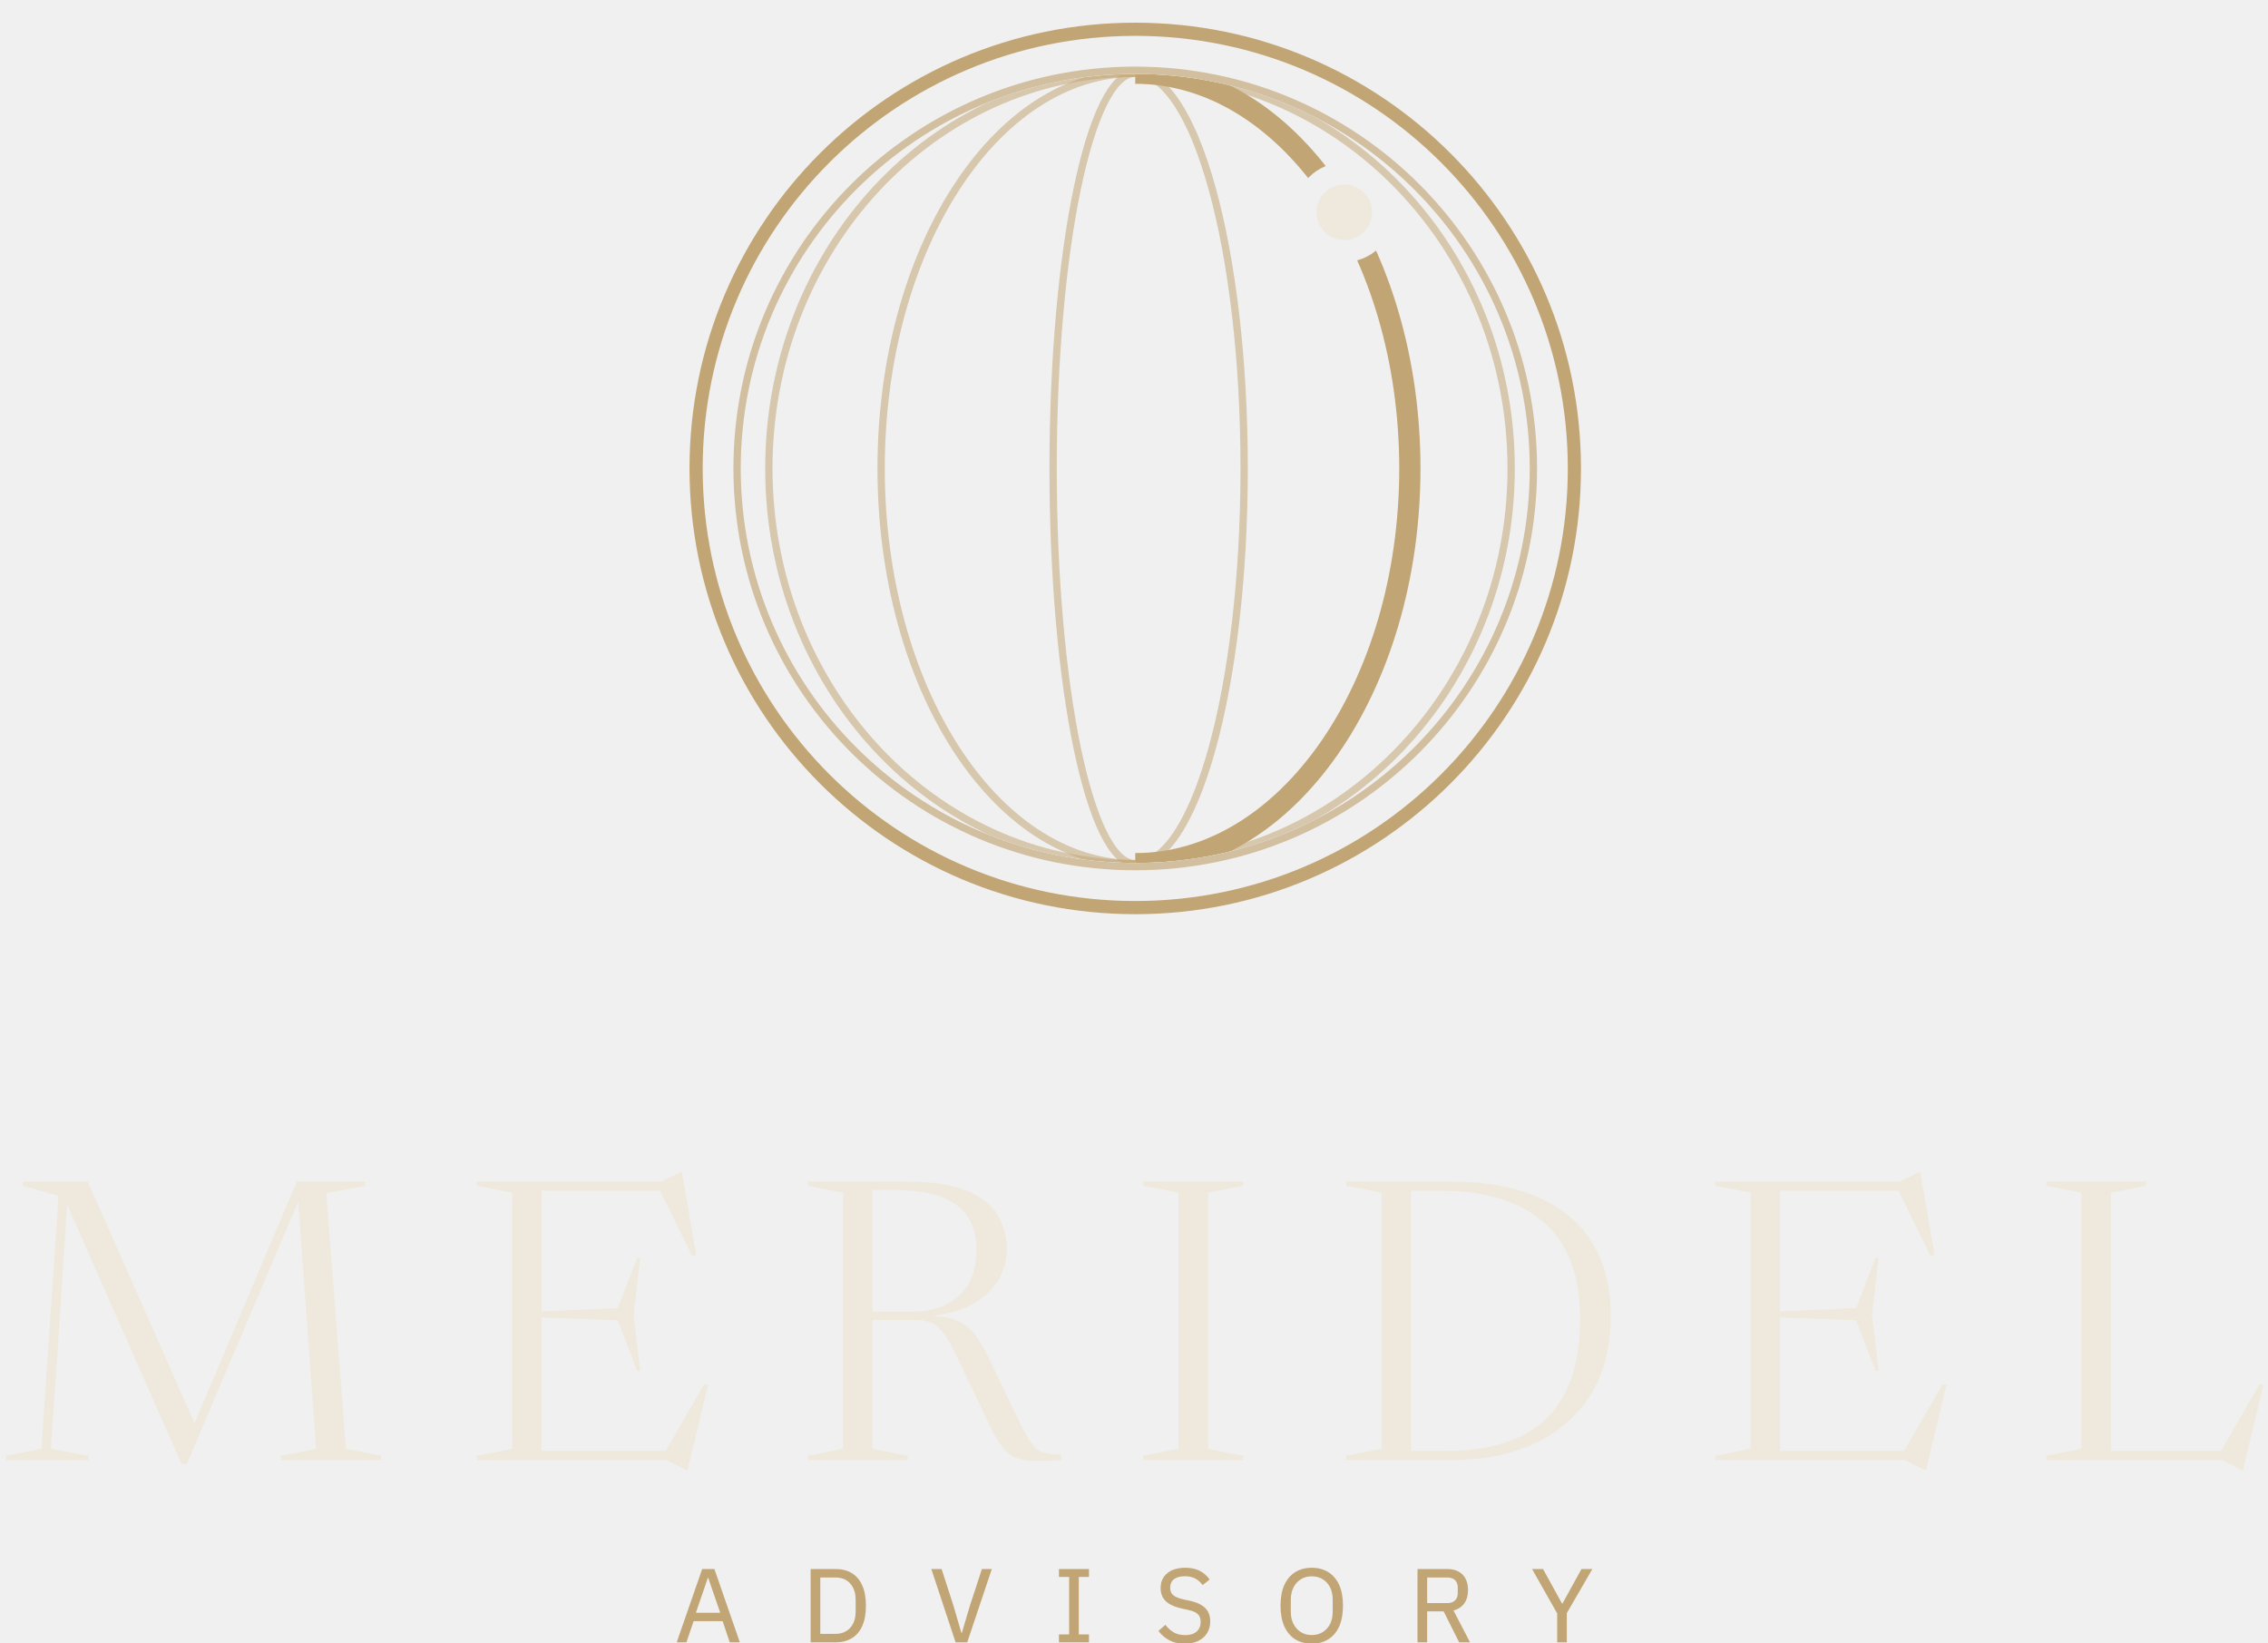
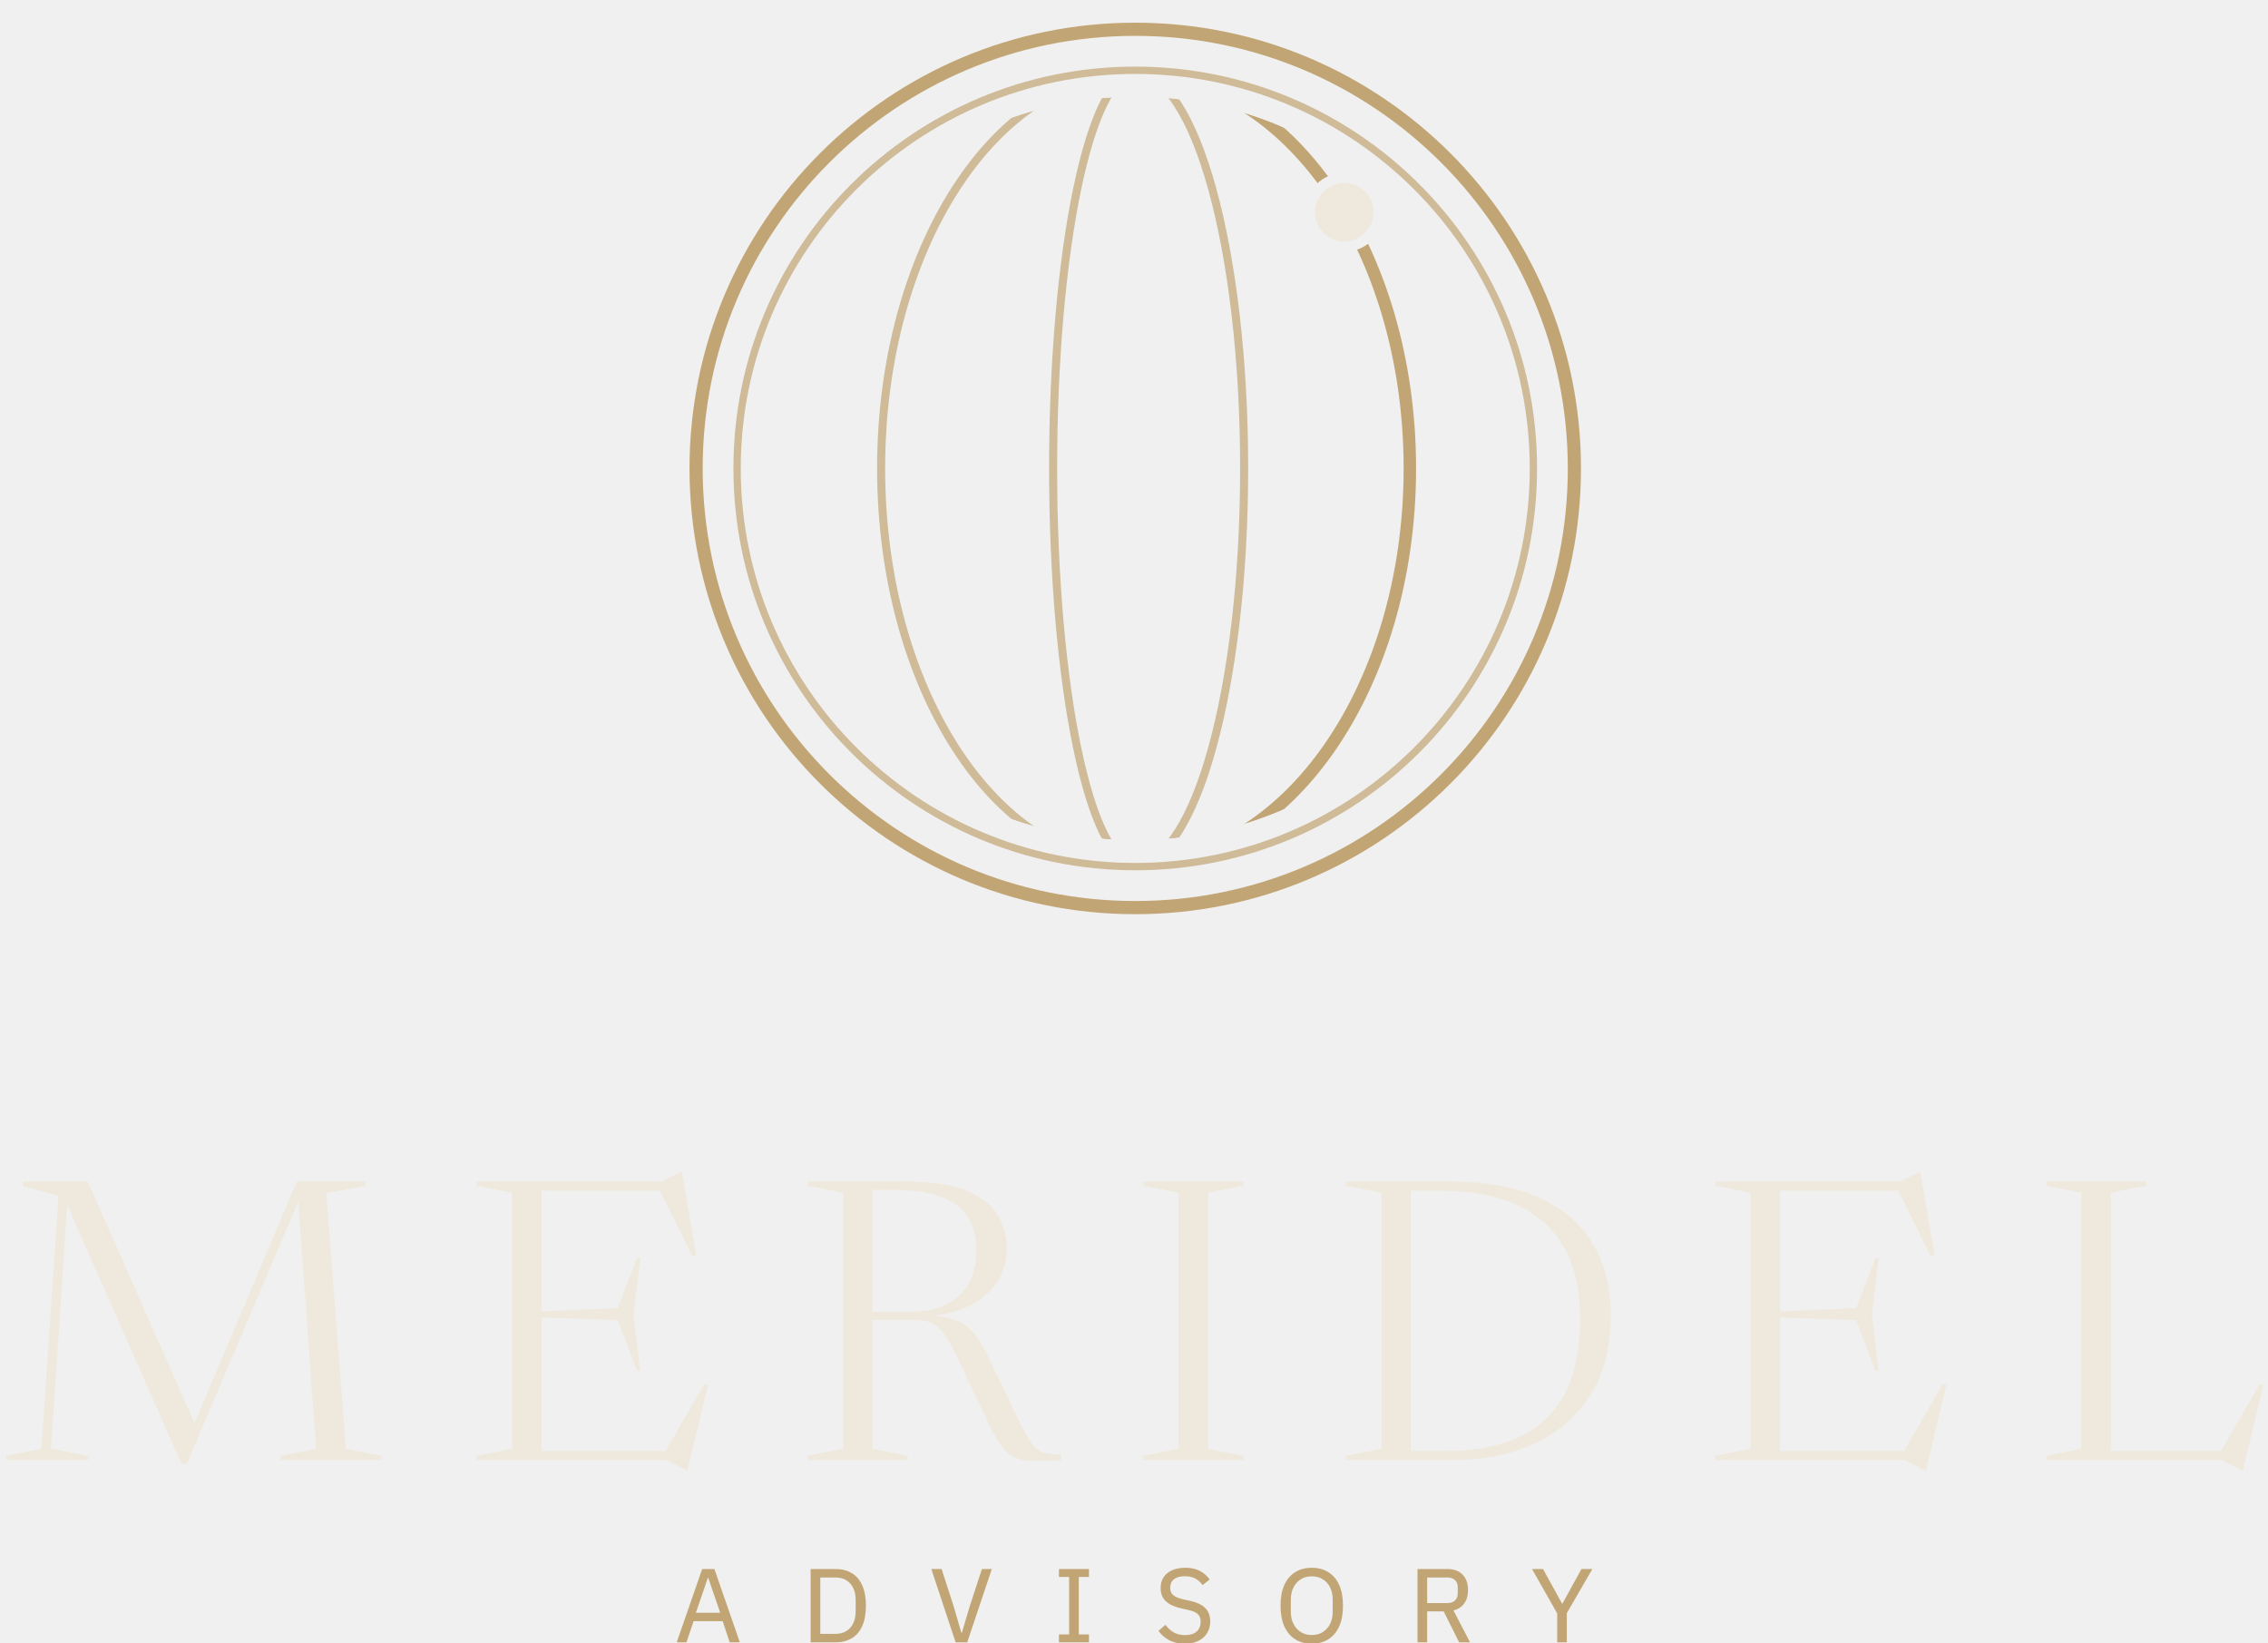
<svg xmlns="http://www.w3.org/2000/svg" viewBox="0 0 291.28 210.92" width="291.28" height="210.92" role="img" aria-label="Meridel Advisory">
  <g transform="translate(85.64 0) scale(1.88)">
    <defs>
      <clipPath id="d-in">
-         <circle cx="32" cy="32" r="26.95" />
+         <circle cx="32" cy="32" r="25.4" />
      </clipPath>
      <mask id="d-gap" maskUnits="userSpaceOnUse" x="0" y="0" width="64" height="64">
        <rect width="64" height="64" fill="#fff" />
-         <circle cx="46.28" cy="14.5" r="3.4" fill="#000" />
+         <circle cx="46.28" cy="14.5" r="2.7" fill="#000" />
      </mask>
    </defs>
    <g clip-path="url(#d-in)">
      <g mask="url(#d-gap)">
-         <path d="M32 5A25.03 27 0 0 0 32 59" fill="none" stroke="#c2a574" stroke-width="0.5" stroke-opacity="0.55" />
-         <path d="M32 5A17.36 27 0 0 0 32 59" fill="none" stroke="#c2a574" stroke-width="0.5" stroke-opacity="0.55" />
-         <path d="M32 5A5.61 27 0 0 0 32 59" fill="none" stroke="#c2a574" stroke-width="0.5" stroke-opacity="0.55" />
-         <path d="M32 5A7.44 27 0 0 1 32 59" fill="none" stroke="#c2a574" stroke-width="0.5" stroke-opacity="0.55" />
-         <path d="M32 5A18.76 27 0 0 1 32 59" fill="none" stroke="#c2a574" stroke-width="1.45" />
-         <path d="M32 5A25.68 27 0 0 1 32 59" fill="none" stroke="#c2a574" stroke-width="0.5" stroke-opacity="0.55" />
+         <path d="M32 5A17.36 27 0 0 0 32 59" fill="none" stroke="#c2a574" stroke-width="0.55" stroke-opacity="0.7" />
+         <path d="M32 5A5.61 27 0 0 0 32 59" fill="none" stroke="#c2a574" stroke-width="0.55" stroke-opacity="0.7" />
+         <path d="M32 5A7.44 27 0 0 1 32 59" fill="none" stroke="#c2a574" stroke-width="0.55" stroke-opacity="0.7" />
+         <path d="M32 5A18.76 27 0 0 1 32 59" fill="none" stroke="#c2a574" stroke-width="0.85" />
      </g>
    </g>
    <circle cx="32" cy="32" r="30" fill="none" stroke="#c2a574" stroke-width="0.9" />
-     <circle cx="32" cy="32" r="27.2" fill="none" stroke="#c2a574" stroke-width="0.5" stroke-opacity="0.65" />
-     <circle cx="46.28" cy="14.5" r="1.9" fill="#efe9dd" />
+     <circle cx="32" cy="32" r="27.2" fill="none" stroke="#c2a574" stroke-width="0.5" stroke-opacity="0.7" />
+     <circle cx="46.28" cy="14.5" r="2" fill="#efe9dd" />
  </g>
  <path d="M44.43 186.06 48.95 186.96V187.5H36.07V186.96L40.6 186.06L38.25 153.58L38.6 153.63L24 188H23.31L8.33 154.07L8.68 154.01L6.55 186.06L11.35 186.96V187.5H0.8V186.96L5.32 186.06L7.52 153.57L2.92 152.3V151.75H11.28L25.39 183.69H24.59L38.11 151.75H46.91V152.32L41.91 153.21Z M82.23 161.58 81.37 168.83 82.23 176.04H81.81L79.34 169.56L67.34 169.11V168.52L79.34 167.99L81.81 161.58ZM89.41 161.15 88.9 161.32 84.52 152.42 87.24 152.92H66.65V151.75H84.92L87.42 150.52H87.58ZM85.22 186.82 90.44 177.75 90.93 177.89 88.3 188.8H88.12L85.57 187.5H66.65V186.33H87.85ZM61.24 187.5V186.96L65.77 186.06V153.17L61.24 152.29V151.75H69.55V187.5Z M117.03 168.46Q120.83 168.46 123.11 166.44Q125.4 164.41 125.4 160.46Q125.4 158.09 124.36 156.38Q123.33 154.66 120.96 153.74Q118.59 152.81 114.58 152.81H109.34V151.75H116.54Q121.28 151.75 124.08 152.89Q126.87 154.02 128.09 155.98Q129.31 157.93 129.31 160.41Q129.31 162.66 128.13 164.54Q126.96 166.41 124.65 167.62Q122.35 168.82 118.98 169.06V168.98Q121.23 168.99 122.64 169.5Q124.05 170.01 125.03 171.18Q126.02 172.34 126.98 174.37L130.81 182.37Q131.79 184.37 132.48 185.33Q133.17 186.28 134.02 186.54Q134.87 186.81 136.28 186.81V187.5Q134.04 187.67 132.61 187.62Q131.17 187.57 130.24 187.12Q129.31 186.66 128.59 185.65Q127.86 184.64 127.03 182.91L122.98 174.42Q122.04 172.39 121.28 171.34Q120.51 170.3 119.7 169.91Q118.88 169.52 117.7 169.52H109.34V168.46ZM112.05 151.75V186.06L116.57 186.96V187.5H103.74V186.96L108.27 186.06V153.17L103.75 152.29V151.75Z M159.67 186.96V187.5H146.84V186.96L151.37 186.06V153.17L146.85 152.29V151.75H159.68V152.29L155.15 153.17V186.06Z M202.93 169.27Q202.93 161.1 198.31 157.01Q193.69 152.92 185.02 152.92H178.68L178.9 151.75H186.43Q193.02 151.75 197.58 153.77Q202.14 155.78 204.51 159.62Q206.87 163.46 206.87 168.95Q206.87 175.08 204.23 179.21Q201.58 183.33 197.02 185.42Q192.47 187.5 186.72 187.5H178.9L178.68 186.33H185.88Q191.19 186.33 195.01 184.6Q198.83 182.88 200.88 179.12Q202.93 175.35 202.93 169.27ZM172.89 187.5V186.96L177.42 186.06V153.17L172.89 152.29V151.75H181.2V187.5Z M241.28 161.58 240.42 168.83 241.28 176.04H240.86L238.39 169.56L226.39 169.11V168.52L238.39 167.99L240.86 161.58ZM248.46 161.15 247.95 161.32 243.57 152.42 246.29 152.92H225.7V151.75H243.97L246.47 150.52H246.63ZM244.27 186.82 249.49 177.75 249.98 177.89 247.35 188.8H247.17L244.62 187.5H225.7V186.33H246.9ZM220.29 187.5V186.96L224.82 186.06V153.17L220.29 152.29V151.75H228.6V187.5Z M288.06 188.8H287.88L285.33 187.5H268.2V186.33H287.61L284.97 186.82L290.2 177.75L290.69 177.89ZM271.1 153.17V187.5H262.79V186.96L267.32 186.06V153.17L262.79 152.29V151.75H275.63V152.29Z" fill="#efe9dd" />
  <path d="M95.02 210.92H93.72L92.81 208.2H89.08L88.16 210.92H86.91L90.18 201.5H91.75ZM92.5 207.12 91.38 203.87 90.97 202.65H90.9L90.49 203.87L89.37 207.12Z M104.11 210.92V201.5H107.32Q108.5 201.5 109.38 202.02Q110.26 202.54 110.73 203.59Q111.21 204.63 111.21 206.21Q111.21 207.79 110.73 208.84Q110.26 209.88 109.38 210.4Q108.5 210.92 107.32 210.92ZM105.35 209.83H107.32Q108.08 209.83 108.66 209.49Q109.23 209.16 109.56 208.52Q109.89 207.89 109.89 206.98V205.45Q109.89 204.54 109.56 203.9Q109.23 203.26 108.66 202.92Q108.08 202.59 107.32 202.59H105.35Z M124.22 210.92H122.73L119.61 201.5H120.93L122.46 206.23L123.47 209.7H123.53L124.56 206.23L126.11 201.5H127.38Z M139.86 210.92H136V209.9H137.31V202.52H136V201.5H139.86V202.52H138.55V209.9H139.86Z M152.14 211.09Q150.99 211.09 150.17 210.65Q149.35 210.21 148.78 209.45L149.67 208.67Q150.17 209.32 150.78 209.66Q151.38 209.99 152.19 209.99Q153.17 209.99 153.69 209.53Q154.2 209.06 154.2 208.29Q154.2 207.86 154.04 207.56Q153.87 207.26 153.5 207.06Q153.14 206.86 152.53 206.74L151.75 206.57Q150.88 206.37 150.28 206.04Q149.68 205.72 149.37 205.19Q149.06 204.67 149.06 203.95Q149.06 203.11 149.46 202.53Q149.85 201.95 150.57 201.64Q151.29 201.34 152.23 201.34Q153.29 201.34 154.06 201.72Q154.83 202.11 155.36 202.85L154.45 203.56Q154.08 203.04 153.53 202.73Q152.98 202.43 152.17 202.43Q151.29 202.43 150.79 202.8Q150.29 203.18 150.29 203.9Q150.29 204.33 150.47 204.62Q150.66 204.9 151.04 205.09Q151.41 205.27 151.98 205.4L152.77 205.57Q153.69 205.77 154.28 206.12Q154.87 206.47 155.15 206.99Q155.43 207.51 155.43 208.22Q155.43 209.09 155.03 209.73Q154.64 210.37 153.9 210.73Q153.17 211.09 152.14 211.09Z M168.47 211.09Q167.25 211.09 166.35 210.53Q165.45 209.97 164.95 208.88Q164.46 207.79 164.46 206.21Q164.46 204.63 164.95 203.54Q165.45 202.46 166.35 201.9Q167.25 201.34 168.47 201.34Q169.69 201.34 170.59 201.9Q171.49 202.46 171.99 203.54Q172.48 204.63 172.48 206.21Q172.48 207.79 171.99 208.88Q171.49 209.97 170.59 210.53Q169.69 211.09 168.47 211.09ZM168.47 209.98Q169.27 209.98 169.87 209.61Q170.47 209.23 170.82 208.57Q171.16 207.9 171.16 206.99V205.44Q171.16 204.53 170.82 203.85Q170.47 203.18 169.87 202.81Q169.27 202.44 168.47 202.44Q167.68 202.44 167.08 202.81Q166.47 203.18 166.13 203.85Q165.78 204.53 165.78 205.44V206.99Q165.78 207.9 166.13 208.57Q166.47 209.23 167.08 209.61Q167.68 209.98 168.47 209.98Z M183.29 206.94V210.92H182.05V201.5H185.88Q186.71 201.5 187.31 201.82Q187.9 202.14 188.22 202.74Q188.54 203.34 188.54 204.21Q188.54 205.23 188.06 205.91Q187.58 206.59 186.67 206.82L188.8 210.92H187.4L185.41 206.94ZM183.29 205.88H185.85Q186.28 205.88 186.59 205.73Q186.9 205.58 187.06 205.29Q187.22 205 187.22 204.58V203.89Q187.22 203.47 187.06 203.18Q186.9 202.89 186.59 202.74Q186.28 202.59 185.85 202.59H183.29Z M201.23 210.92H199.99V207.2L196.76 201.5H198.17L200.62 205.95H200.66L203.11 201.5H204.51L201.23 207.16Z" fill="#c2a574" />
</svg>
